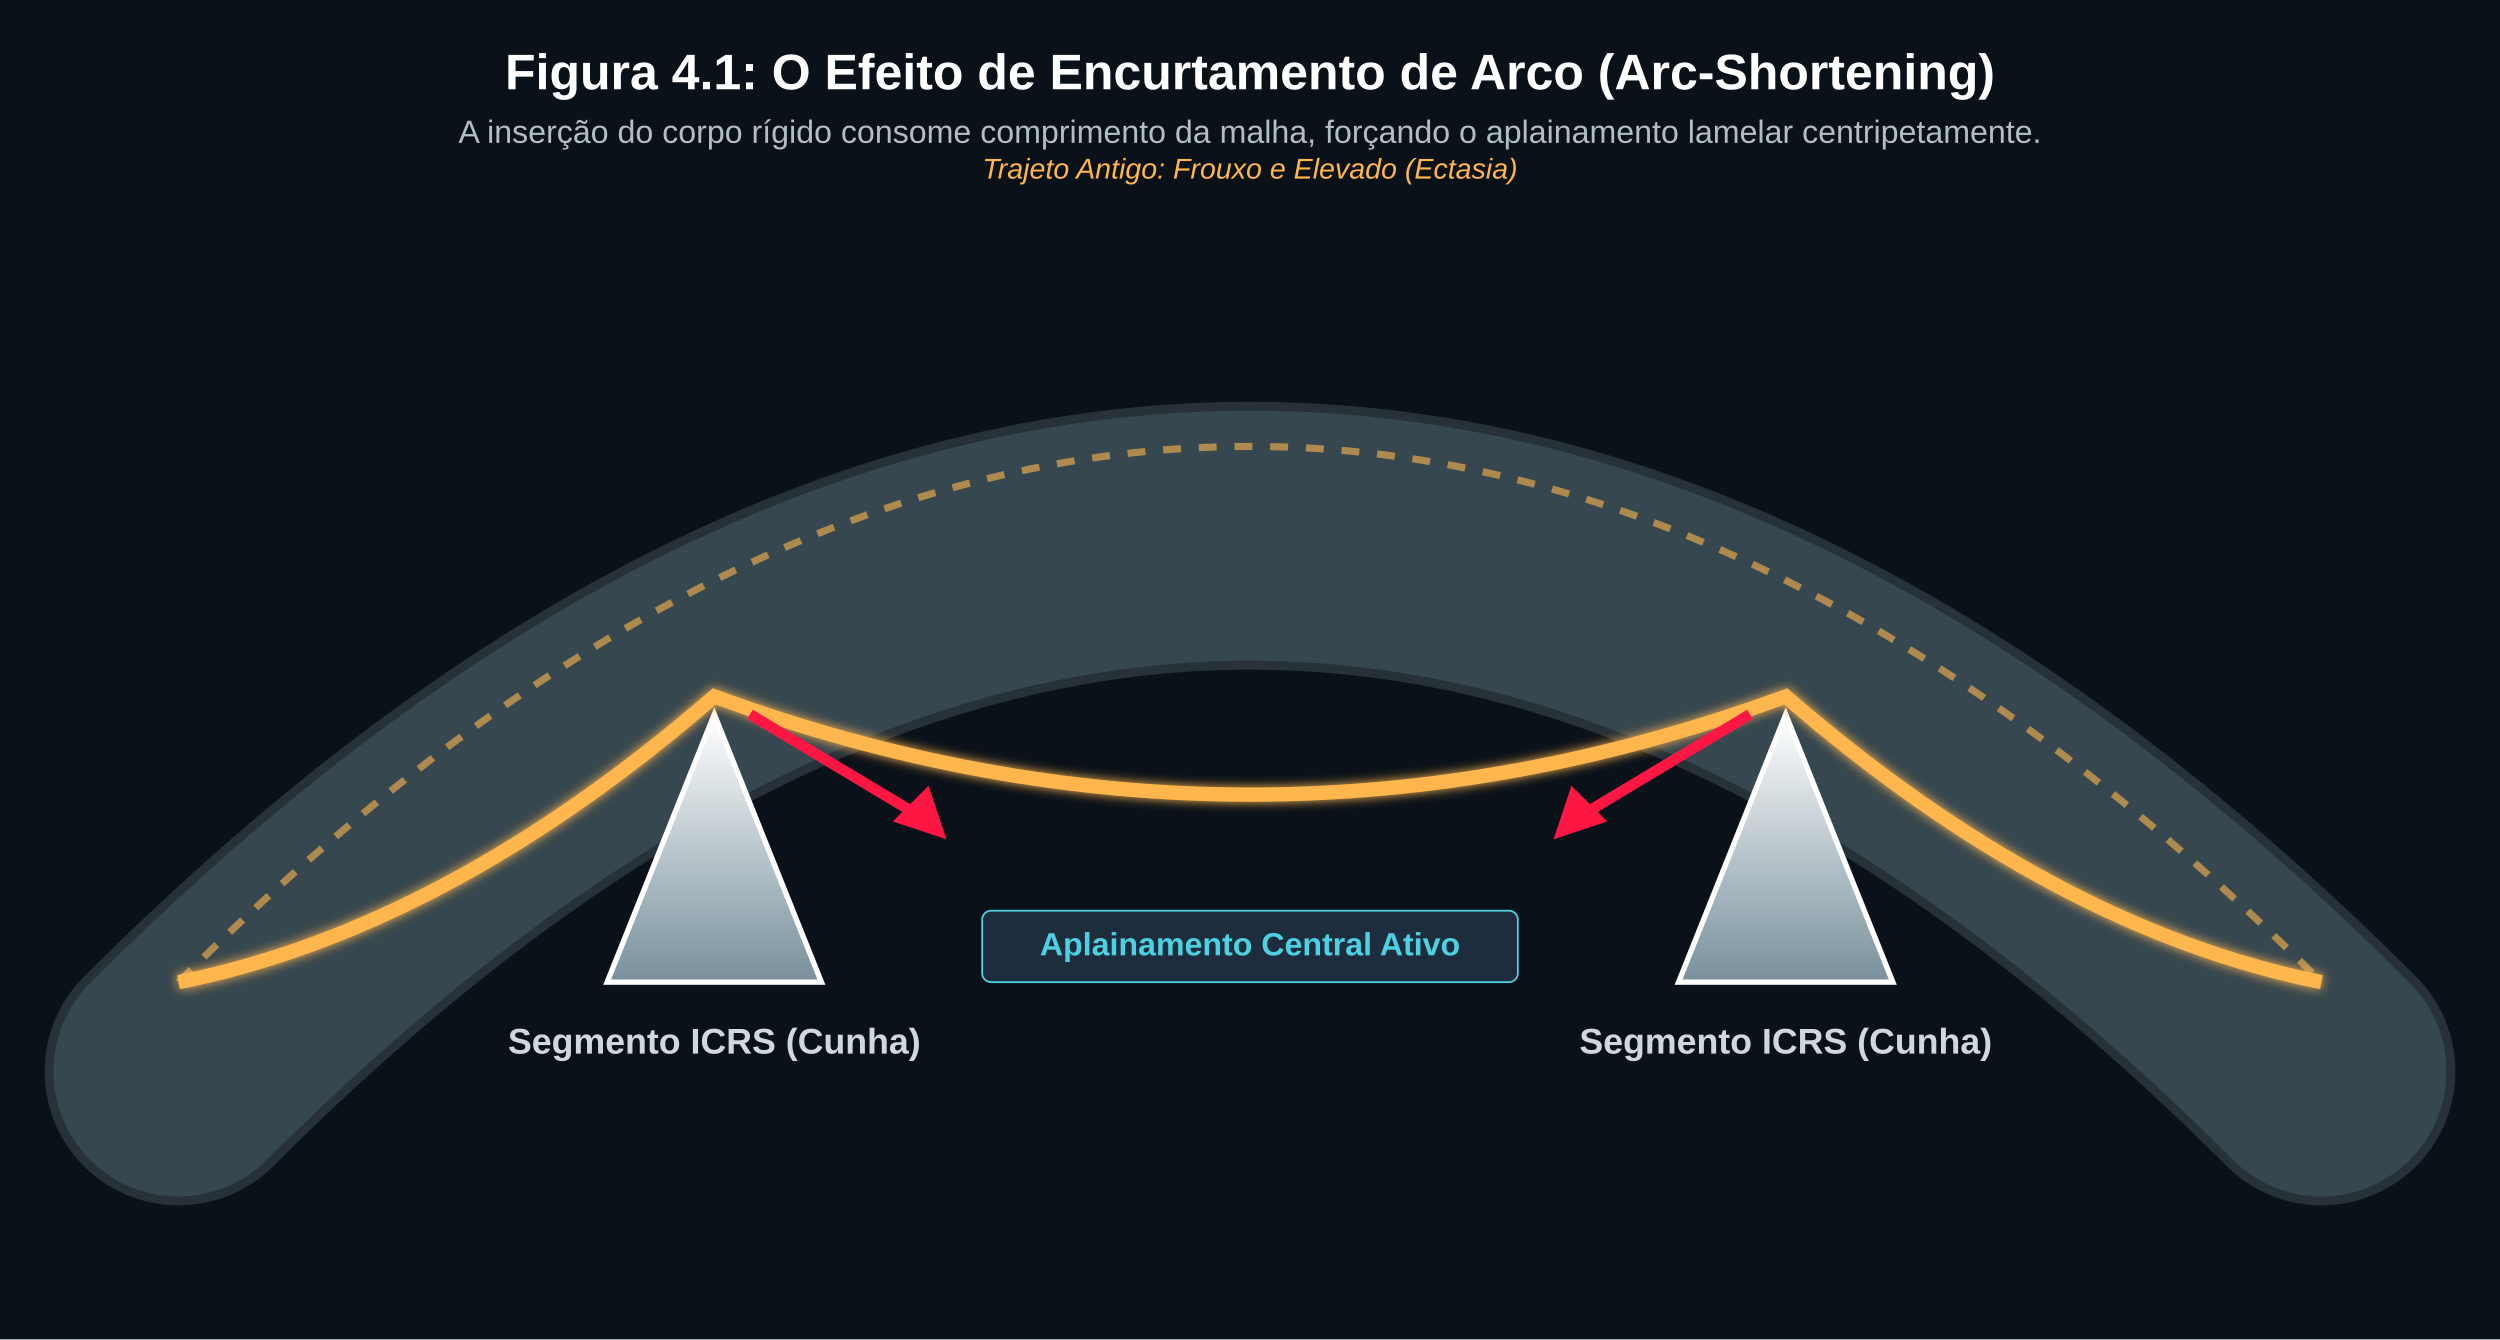
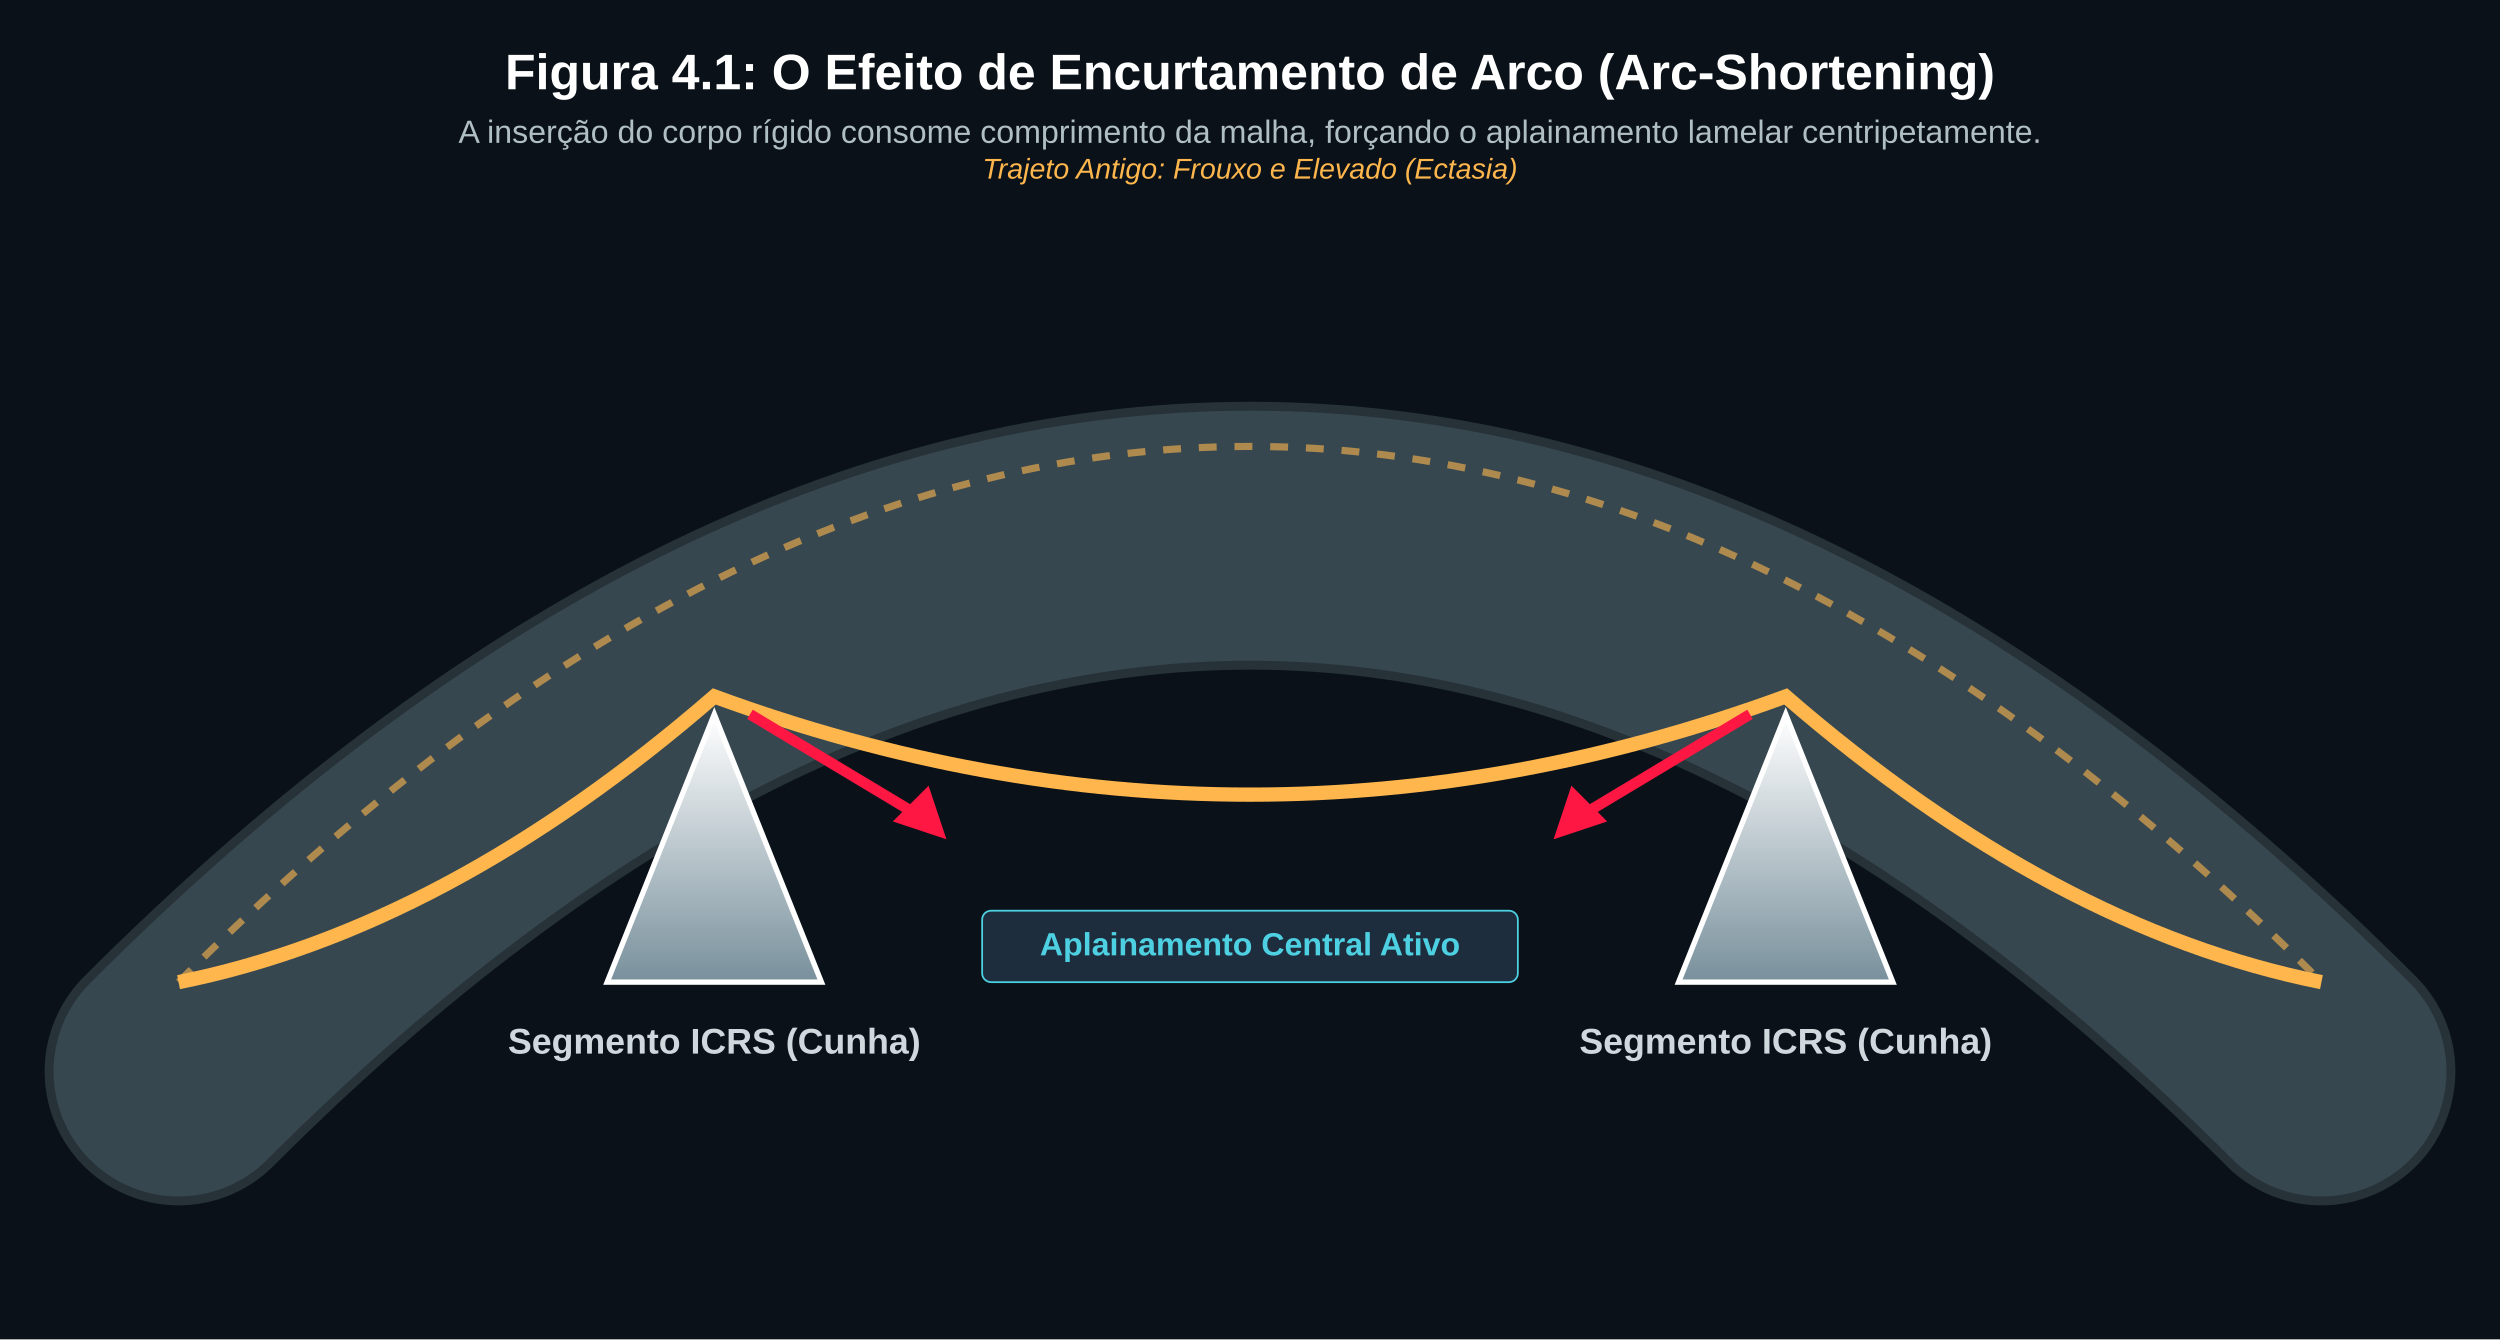
<svg xmlns="http://www.w3.org/2000/svg" viewBox="0 0 1400 750">
  <rect width="1400" height="750" fill="#0a1118" />
  <defs>
    <linearGradient id="ringGrad" x1="0%" y1="0%" x2="0%" y2="100%">
      <stop offset="0%" stop-color="#ffffff" />
      <stop offset="100%" stop-color="#78909c" />
    </linearGradient>
-     <filter id="glowGold" x="-20%" y="-20%" width="140%" height="140%">
-       <feGaussianBlur stdDeviation="3" result="blur" />
-       <feMerge>
-         <feMergeNode in="blur" />
-         <feMergeNode in="SourceGraphic" />
-       </feMerge>
-     </filter>
  </defs>
  <text x="700" y="50" fill="#ffffff" font-family="Arial" font-size="28" font-weight="bold" text-anchor="middle">Figura 4.1: O Efeito de Encurtamento de Arco (Arc-Shortening)</text>
  <text x="700" y="80" fill="#B0BEC5" font-family="Arial" font-size="18" text-anchor="middle">A inserção do corpo rígido consome comprimento da malha, forçando o aplainamento lamelar centripetamente.</text>
  <path d="M 100 600 Q 700 0 1300 600" fill="none" stroke="#263238" stroke-width="150" stroke-linecap="round" />
  <path d="M 100 600 Q 700 0 1300 600" fill="none" stroke="#37474f" stroke-width="140" stroke-linecap="round" />
  <path d="M 100 550 Q 700 -50 1300 550" fill="none" stroke="#ffb74d" stroke-width="4" stroke-dasharray="10,10" opacity="0.6" />
  <text x="700" y="100" fill="#ffb74d" font-family="Arial" font-size="16" font-style="italic" text-anchor="middle">Trajeto Antigo: Frouxo e Elevado (Ectasia)</text>
  <polygon points="340,550 400,400 460,550" fill="url(#ringGrad)" stroke="#fff" stroke-width="3" />
  <polygon points="940,550 1000,400 1060,550" fill="url(#ringGrad)" stroke="#fff" stroke-width="3" />
-   <path d="M 100 550 Q 250 520 400 390 Q 700 500 1000 390 Q 1150 520 1300 550" fill="none" stroke="#ffb74d" stroke-width="8" filter="url(#glowGold)" />
+   <path d="M 100 550 Q 250 520 400 390 Q 700 500 1000 390 Q 1150 520 1300 550" fill="none" stroke="#ffb74d" stroke-width="8" />
  <line x1="420" y1="400" x2="520" y2="460" stroke="#ff1744" stroke-width="6" />
  <polygon points="530,470 520,440 500,460" fill="#ff1744" />
  <line x1="980" y1="400" x2="880" y2="460" stroke="#ff1744" stroke-width="6" />
  <polygon points="870,470 880,440 900,460" fill="#ff1744" />
  <text x="400" y="590" fill="#cfd8dc" font-family="Arial" font-size="20" font-weight="bold" text-anchor="middle">Segmento ICRS (Cunha)</text>
  <text x="1000" y="590" fill="#cfd8dc" font-family="Arial" font-size="20" font-weight="bold" text-anchor="middle">Segmento ICRS (Cunha)</text>
  <rect x="550" y="510" width="300" height="40" rx="5" fill="#1e2d3d" stroke="#4dd0e1" />
  <text x="700" y="535" fill="#4dd0e1" font-family="Arial" font-size="18" font-weight="bold" text-anchor="middle">Aplainamento Central Ativo</text>
</svg>
